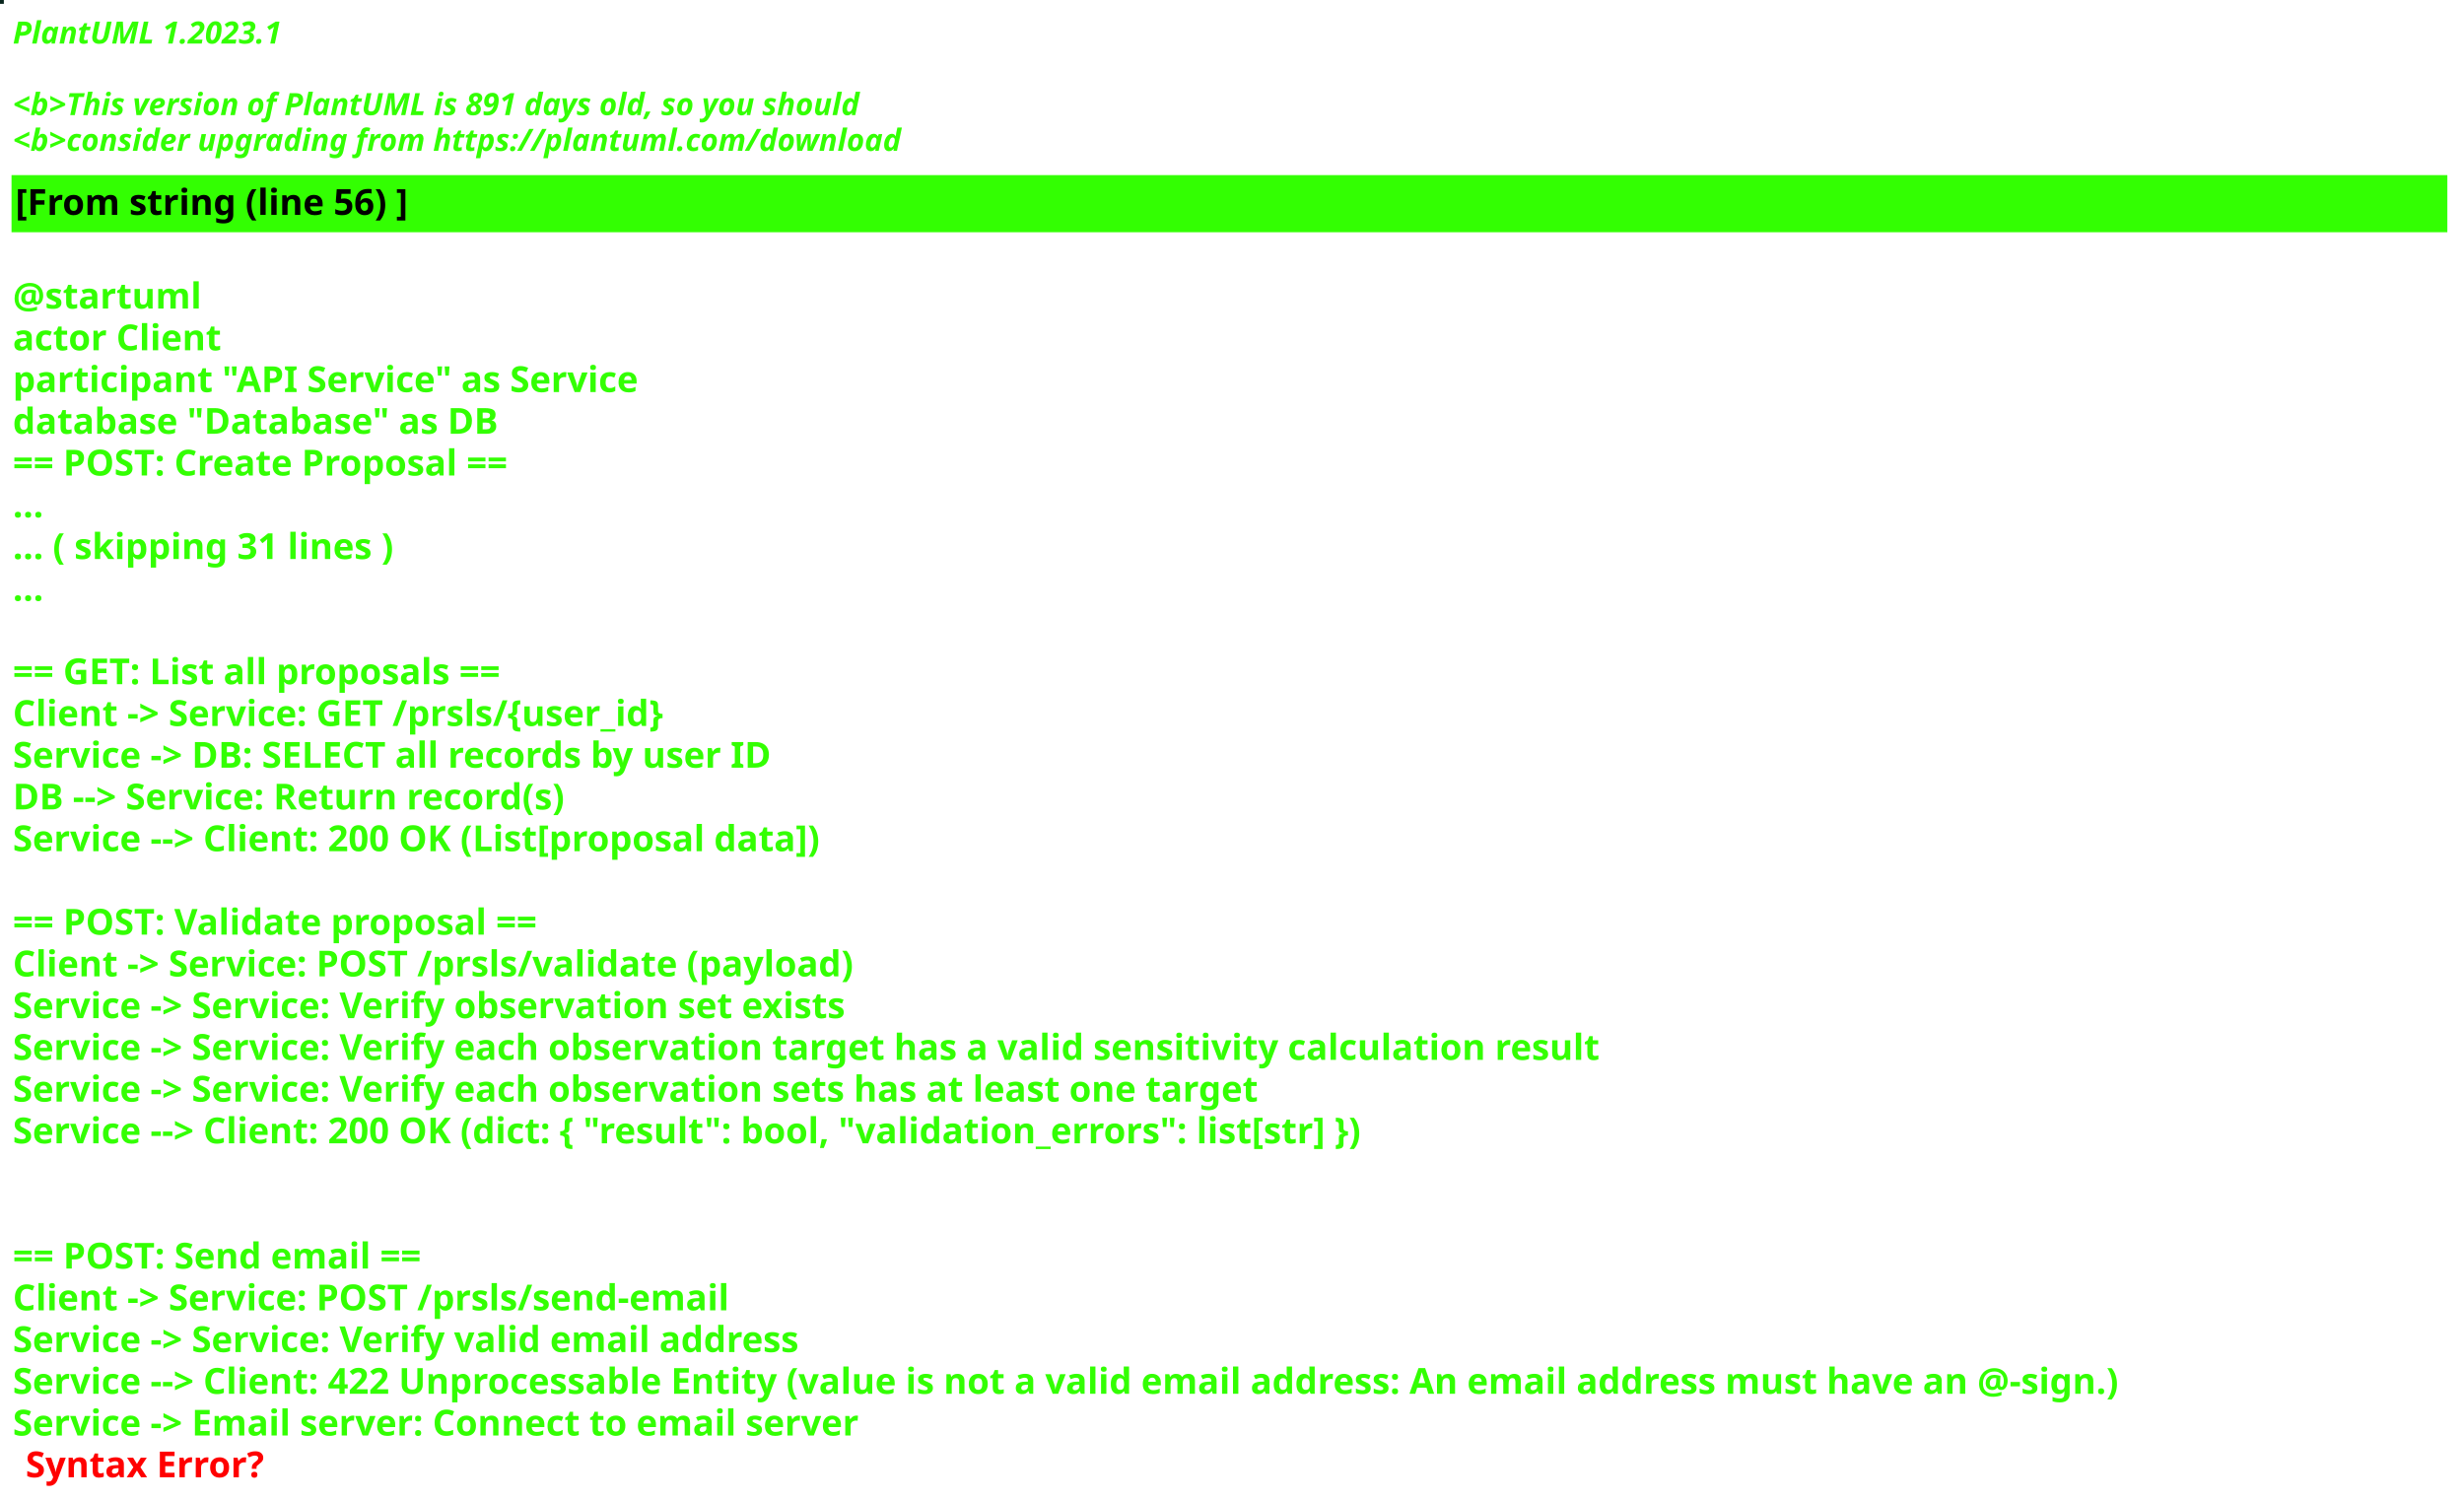
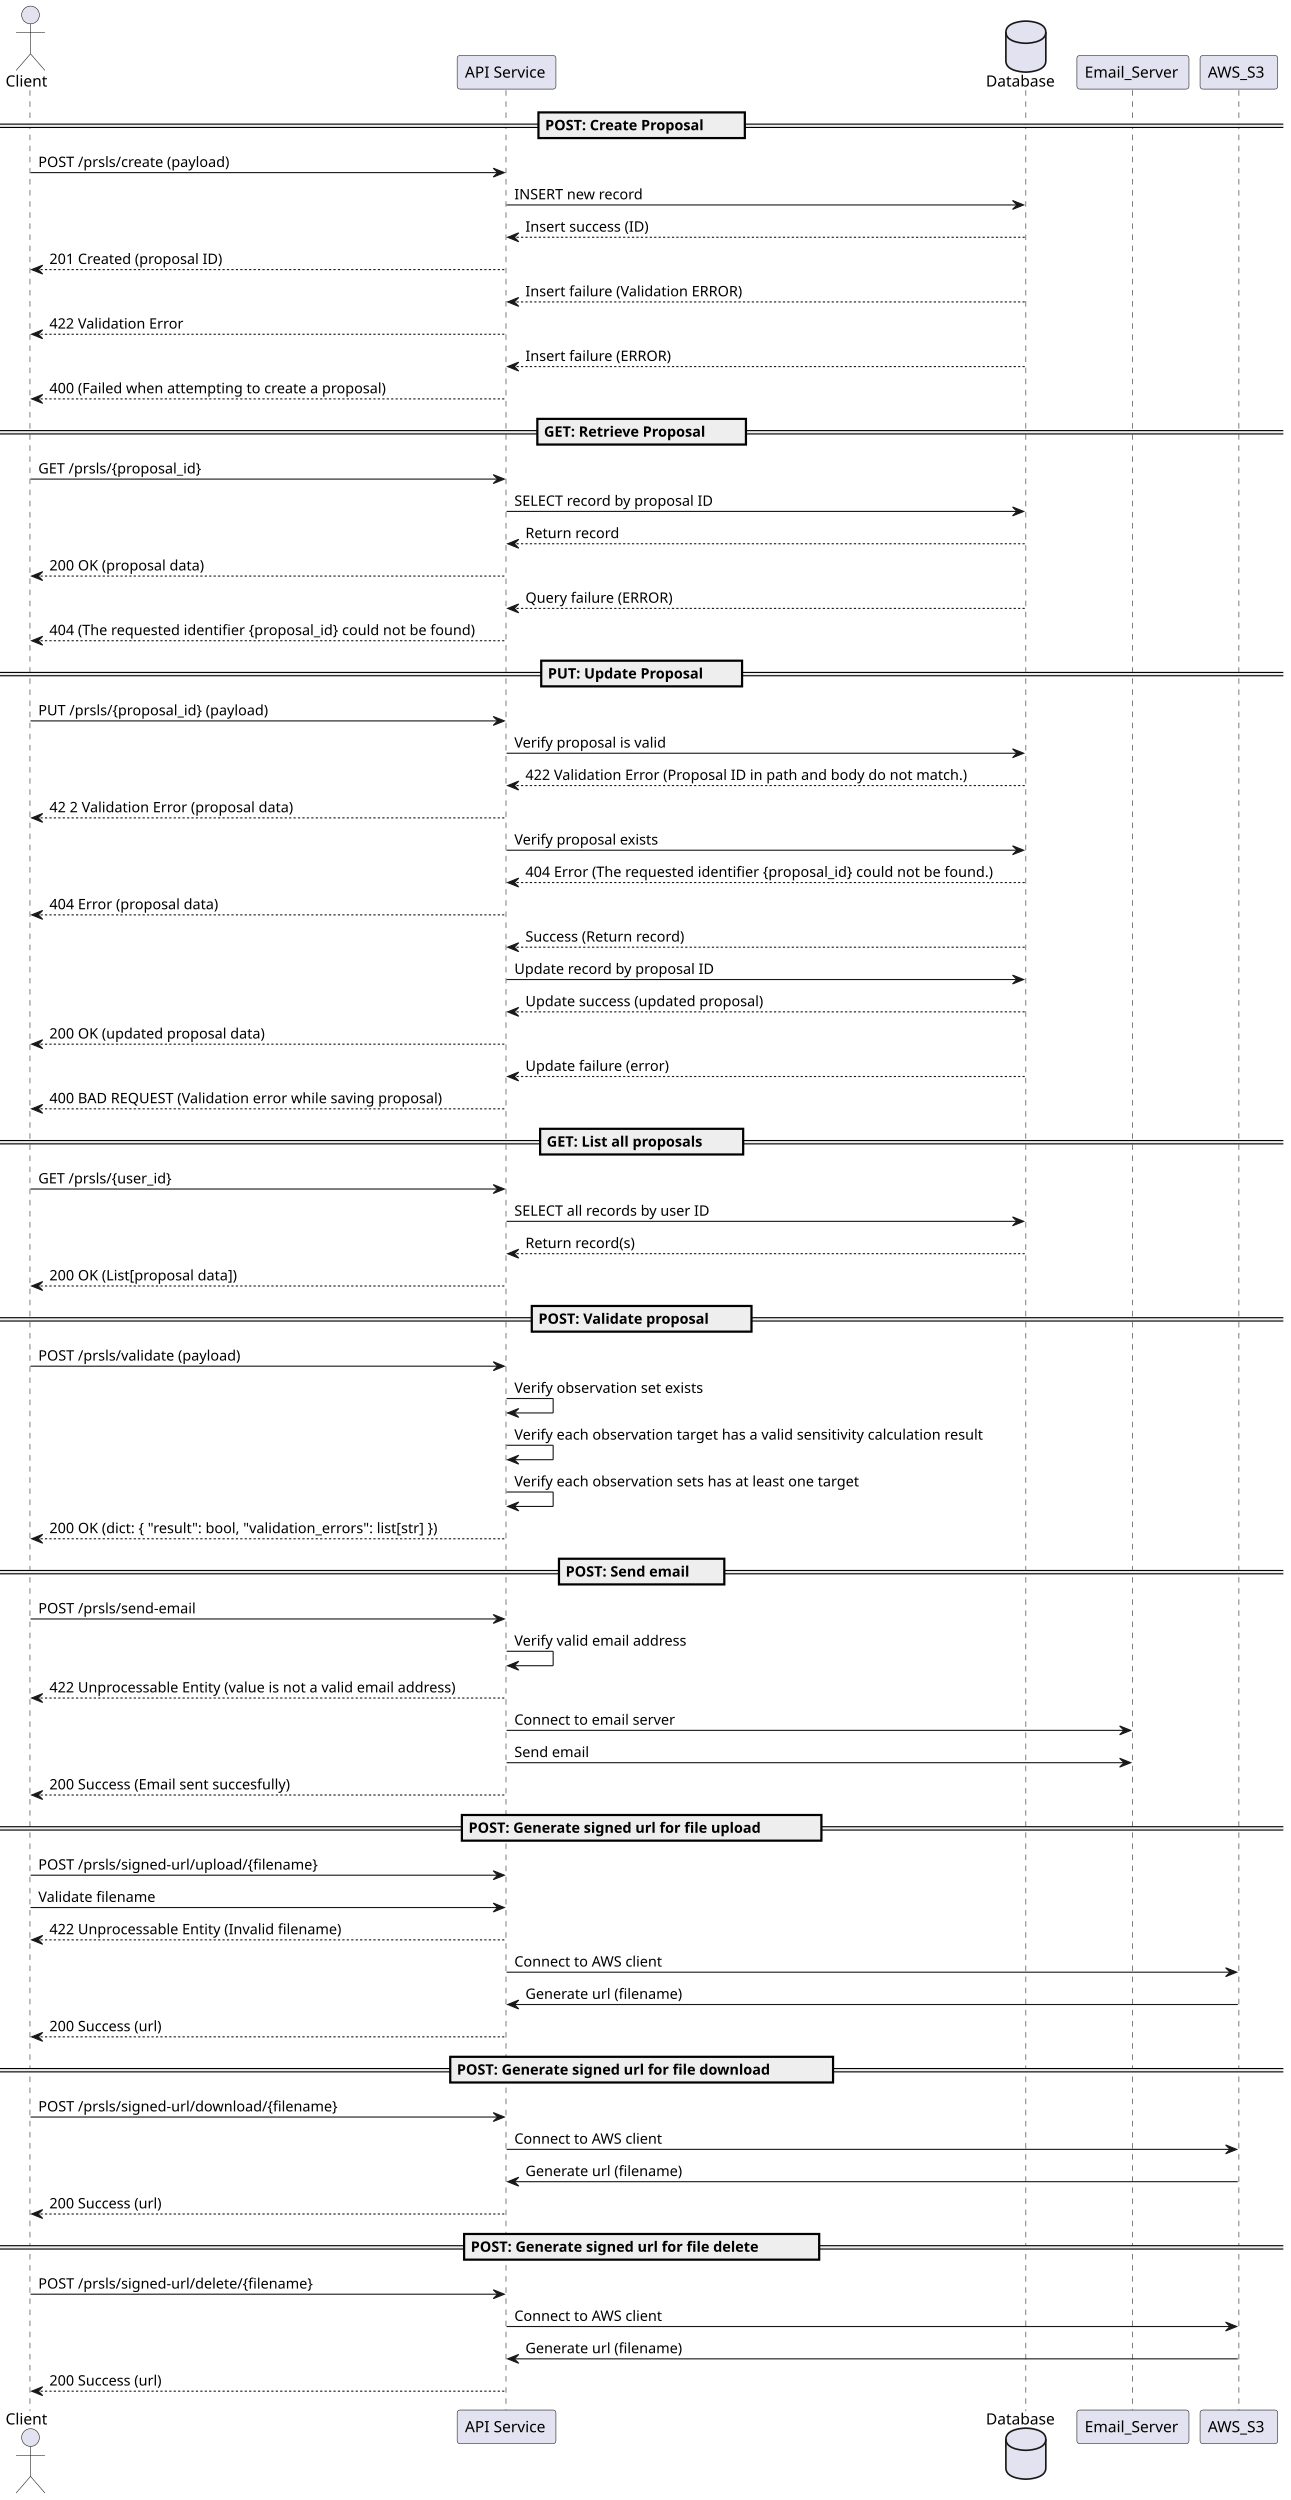
- <svg xmlns="http://www.w3.org/2000/svg" contentStyleType="text/css" height="586px" preserveAspectRatio="none" style="width:962px;height:586px;background:#000000;" version="1.1" viewBox="0 0 962 586" width="962px" zoomAndPan="magnify">
+ <svg xmlns="http://www.w3.org/2000/svg" contentStyleType="text/css" height="2253px" preserveAspectRatio="none" style="width:1163px;height:2253px;background:#FFFFFF;" version="1.1" viewBox="0 0 1163 2253" width="1163px" zoomAndPan="magnify">
  <defs />
  <g>
-     <rect fill="#08251D" height="1" style="stroke:#08251D;stroke-width:1.0;" width="1" x="0" y="0" />
-     <text fill="#33FF02" font-family="sans-serif" font-size="12" font-style="italic" font-weight="bold" lengthAdjust="spacing" textLength="127" x="5" y="17">PlantUML 1.2023.1</text>
-     <text fill="#33FF02" font-family="sans-serif" font-size="12" font-style="italic" font-weight="bold" lengthAdjust="spacing" textLength="4" x="5" y="30.969"> </text>
-     <text fill="#33FF02" font-family="sans-serif" font-size="12" font-style="italic" font-weight="bold" lengthAdjust="spacing" textLength="399" x="5" y="44.938">&lt;b&gt;This version of PlantUML is 891 days old, so you should</text>
-     <text fill="#33FF02" font-family="sans-serif" font-size="12" font-style="italic" font-weight="bold" lengthAdjust="spacing" textLength="408" x="5" y="58.906">&lt;b&gt;consider upgrading from https://plantuml.com/download</text>
-     <rect fill="#33FF02" height="21.297" style="stroke:#33FF02;stroke-width:1.0;" width="950" x="5" y="68.875" />
-     <text fill="#000000" font-family="sans-serif" font-size="14" font-weight="bold" lengthAdjust="spacing" textLength="178" x="6" y="83.875">[From string (line 56) ]</text>
-     <text fill="#33FF02" font-family="sans-serif" font-size="14" font-weight="bold" lengthAdjust="spacing" textLength="5" x="5" y="104.172"> </text>
-     <text fill="#33FF02" font-family="sans-serif" font-size="14" font-weight="bold" lengthAdjust="spacing" textLength="79" x="5" y="120.469">@startuml</text>
-     <text fill="#33FF02" font-family="sans-serif" font-size="14" font-weight="bold" lengthAdjust="spacing" textLength="91" x="5" y="136.766">actor Client</text>
-     <text fill="#33FF02" font-family="sans-serif" font-size="14" font-weight="bold" lengthAdjust="spacing" textLength="279" x="5" y="153.062">participant "API Service" as Service</text>
-     <text fill="#33FF02" font-family="sans-serif" font-size="14" font-weight="bold" lengthAdjust="spacing" textLength="213" x="5" y="169.359">database "Database" as DB</text>
-     <text fill="#33FF02" font-family="sans-serif" font-size="14" font-weight="bold" lengthAdjust="spacing" textLength="238" x="5" y="185.656">== POST: Create Proposal ==</text>
-     <text fill="#33FF02" font-family="sans-serif" font-size="14" font-weight="bold" lengthAdjust="spacing" textLength="15" x="5" y="201.953">...</text>
-     <text fill="#33FF02" font-family="sans-serif" font-size="14" font-weight="bold" lengthAdjust="spacing" textLength="175" x="5" y="218.25">... ( skipping 31 lines )</text>
-     <text fill="#33FF02" font-family="sans-serif" font-size="14" font-weight="bold" lengthAdjust="spacing" textLength="15" x="5" y="234.547">...</text>
-     <text fill="#33FF02" font-family="sans-serif" font-size="14" font-weight="bold" lengthAdjust="spacing" textLength="5" x="5" y="250.844"> </text>
-     <text fill="#33FF02" font-family="sans-serif" font-size="14" font-weight="bold" lengthAdjust="spacing" textLength="233" x="5" y="267.141">== GET: List all proposals ==</text>
-     <text fill="#33FF02" font-family="sans-serif" font-size="14" font-weight="bold" lengthAdjust="spacing" textLength="305" x="5" y="283.438">Client -&gt; Service: GET /prsls/{user_id}</text>
-     <text fill="#33FF02" font-family="sans-serif" font-size="14" font-weight="bold" lengthAdjust="spacing" textLength="351" x="5" y="299.734">Service -&gt; DB: SELECT all records by user ID</text>
-     <text fill="#33FF02" font-family="sans-serif" font-size="14" font-weight="bold" lengthAdjust="spacing" textLength="257" x="5" y="316.031">DB --&gt; Service: Return record(s)</text>
-     <text fill="#33FF02" font-family="sans-serif" font-size="14" font-weight="bold" lengthAdjust="spacing" textLength="372" x="5" y="332.328">Service --&gt; Client: 200 OK (List[proposal data])</text>
-     <text fill="#33FF02" font-family="sans-serif" font-size="14" font-weight="bold" lengthAdjust="spacing" textLength="5" x="5" y="348.625"> </text>
-     <text fill="#33FF02" font-family="sans-serif" font-size="14" font-weight="bold" lengthAdjust="spacing" textLength="248" x="5" y="364.922">== POST: Validate proposal ==</text>
-     <text fill="#33FF02" font-family="sans-serif" font-size="14" font-weight="bold" lengthAdjust="spacing" textLength="378" x="5" y="381.219">Client -&gt; Service: POST /prsls/validate (payload)</text>
-     <text fill="#33FF02" font-family="sans-serif" font-size="14" font-weight="bold" lengthAdjust="spacing" textLength="385" x="5" y="397.516">Service -&gt; Service: Verify observation set exists</text>
-     <text fill="#33FF02" font-family="sans-serif" font-size="14" font-weight="bold" lengthAdjust="spacing" textLength="712" x="5" y="413.812">Service -&gt; Service: Verify each observation target has a valid sensitivity calculation result</text>
-     <text fill="#33FF02" font-family="sans-serif" font-size="14" font-weight="bold" lengthAdjust="spacing" textLength="569" x="5" y="430.109">Service -&gt; Service: Verify each observation sets has at least one target</text>
-     <text fill="#33FF02" font-family="sans-serif" font-size="14" font-weight="bold" lengthAdjust="spacing" textLength="623" x="5" y="446.406">Service --&gt; Client: 200 OK (dict: { "result": bool, "validation_errors": list[str] })</text>
-     <text fill="#33FF02" font-family="sans-serif" font-size="14" font-weight="bold" lengthAdjust="spacing" textLength="5" x="5" y="462.703"> </text>
-     <text fill="#33FF02" font-family="sans-serif" font-size="14" font-weight="bold" lengthAdjust="spacing" textLength="5" x="5" y="479"> </text>
-     <text fill="#33FF02" font-family="sans-serif" font-size="14" font-weight="bold" lengthAdjust="spacing" textLength="197" x="5" y="495.297">== POST: Send email ==</text>
-     <text fill="#33FF02" font-family="sans-serif" font-size="14" font-weight="bold" lengthAdjust="spacing" textLength="325" x="5" y="511.594">Client -&gt; Service: POST /prsls/send-email</text>
-     <text fill="#33FF02" font-family="sans-serif" font-size="14" font-weight="bold" lengthAdjust="spacing" textLength="360" x="5" y="527.891">Service -&gt; Service: Verify valid email address</text>
-     <text fill="#33FF02" font-family="sans-serif" font-size="14" font-weight="bold" lengthAdjust="spacing" textLength="950" x="5" y="544.188">Service --&gt; Client: 422 Unprocessable Entity (value is not a valid email address: An email address must have an @-sign.)</text>
-     <text fill="#33FF02" font-family="sans-serif" font-size="14" font-weight="bold" lengthAdjust="spacing" text-decoration="wavy underline" textLength="385" x="5" y="560.484">Service -&gt; Email server: Connect to email server</text>
-     <text fill="#FF0000" font-family="sans-serif" font-size="14" font-weight="bold" lengthAdjust="spacing" textLength="106" x="10" y="576.781">Syntax Error?</text>
+     <line style="stroke:#181818;stroke-width:0.5;stroke-dasharray:5.0,5.0;" x1="27" x2="27" y1="81.297" y2="2172.93" />
+     <line style="stroke:#181818;stroke-width:0.5;stroke-dasharray:5.0,5.0;" x1="456" x2="456" y1="81.297" y2="2172.93" />
+     <line style="stroke:#181818;stroke-width:0.5;stroke-dasharray:5.0,5.0;" x1="924.5" x2="924.5" y1="81.297" y2="2172.93" />
+     <line style="stroke:#181818;stroke-width:0.5;stroke-dasharray:5.0,5.0;" x1="1020.5" x2="1020.5" y1="81.297" y2="2172.93" />
+     <line style="stroke:#181818;stroke-width:0.5;stroke-dasharray:5.0,5.0;" x1="1116.5" x2="1116.5" y1="81.297" y2="2172.93" />
+     <text fill="#000000" font-family="sans-serif" font-size="14" lengthAdjust="spacing" textLength="39" x="5" y="77.995">Client</text>
+     <ellipse cx="27.5" cy="13.5" fill="#E2E2F0" rx="8" ry="8" style="stroke:#181818;stroke-width:0.5;" />
+     <path d="M27.5,21.5 L27.5,48.5 M14.5,29.5 L40.5,29.5 M27.5,48.5 L14.5,63.5 M27.5,48.5 L40.5,63.5 " fill="none" style="stroke:#181818;stroke-width:0.5;" />
+     <text fill="#000000" font-family="sans-serif" font-size="14" lengthAdjust="spacing" textLength="39" x="5" y="2184.925">Client</text>
+     <ellipse cx="27.5" cy="2196.727" fill="#E2E2F0" rx="8" ry="8" style="stroke:#181818;stroke-width:0.5;" />
+     <path d="M27.5,2204.727 L27.5,2231.727 M14.5,2212.727 L40.5,2212.727 M27.5,2231.727 L14.5,2246.727 M27.5,2231.727 L40.5,2246.727 " fill="none" style="stroke:#181818;stroke-width:0.5;" />
+     <rect fill="#E2E2F0" height="30.297" rx="2.5" ry="2.5" style="stroke:#181818;stroke-width:0.5;" width="89" x="412" y="50" />
+     <text fill="#000000" font-family="sans-serif" font-size="14" lengthAdjust="spacing" textLength="75" x="419" y="69.995">API Service</text>
+     <rect fill="#E2E2F0" height="30.297" rx="2.5" ry="2.5" style="stroke:#181818;stroke-width:0.5;" width="89" x="412" y="2171.93" />
+     <text fill="#000000" font-family="sans-serif" font-size="14" lengthAdjust="spacing" textLength="75" x="419" y="2191.925">API Service</text>
+     <text fill="#000000" font-family="sans-serif" font-size="14" lengthAdjust="spacing" textLength="66" x="888.5" y="77.995">Database</text>
+     <path d="M906.5,29 C906.5,19 924.5,19 924.5,19 C924.5,19 942.5,19 942.5,29 L942.5,55 C942.5,65 924.5,65 924.5,65 C924.5,65 906.5,65 906.5,55 L906.5,29 " fill="#E2E2F0" style="stroke:#181818;stroke-width:1.5;" />
+     <path d="M906.5,29 C906.5,39 924.5,39 924.5,39 C924.5,39 942.5,39 942.5,29 " fill="none" style="stroke:#181818;stroke-width:1.5;" />
+     <text fill="#000000" font-family="sans-serif" font-size="14" lengthAdjust="spacing" textLength="66" x="888.5" y="2184.925">Database</text>
+     <path d="M906.5,2198.227 C906.5,2188.227 924.5,2188.227 924.5,2188.227 C924.5,2188.227 942.5,2188.227 942.5,2198.227 L942.5,2224.227 C942.5,2234.227 924.5,2234.227 924.5,2234.227 C924.5,2234.227 906.5,2234.227 906.5,2224.227 L906.5,2198.227 " fill="#E2E2F0" style="stroke:#181818;stroke-width:1.5;" />
+     <path d="M906.5,2198.227 C906.5,2208.227 924.5,2208.227 924.5,2208.227 C924.5,2208.227 942.5,2208.227 942.5,2198.227 " fill="none" style="stroke:#181818;stroke-width:1.5;" />
+     <rect fill="#E2E2F0" height="30.297" rx="2.5" ry="2.5" style="stroke:#181818;stroke-width:0.5;" width="101" x="970.5" y="50" />
+     <text fill="#000000" font-family="sans-serif" font-size="14" lengthAdjust="spacing" textLength="87" x="977.5" y="69.995">Email_Server</text>
+     <rect fill="#E2E2F0" height="30.297" rx="2.5" ry="2.5" style="stroke:#181818;stroke-width:0.5;" width="101" x="970.5" y="2171.93" />
+     <text fill="#000000" font-family="sans-serif" font-size="14" lengthAdjust="spacing" textLength="87" x="977.5" y="2191.925">Email_Server</text>
+     <rect fill="#E2E2F0" height="30.297" rx="2.5" ry="2.5" style="stroke:#181818;stroke-width:0.5;" width="70" x="1081.5" y="50" />
+     <text fill="#000000" font-family="sans-serif" font-size="14" lengthAdjust="spacing" textLength="56" x="1088.5" y="69.995">AWS_S3</text>
+     <rect fill="#E2E2F0" height="30.297" rx="2.5" ry="2.5" style="stroke:#181818;stroke-width:0.5;" width="70" x="1081.5" y="2171.93" />
+     <text fill="#000000" font-family="sans-serif" font-size="14" lengthAdjust="spacing" textLength="56" x="1088.5" y="2191.925">AWS_S3</text>
+     <rect fill="#EEEEEE" height="3" style="stroke:#EEEEEE;stroke-width:1.0;" width="1156.5" x="0" y="111.863" />
+     <line style="stroke:#000000;stroke-width:1.0;" x1="0" x2="1156.5" y1="111.863" y2="111.863" />
+     <line style="stroke:#000000;stroke-width:1.0;" x1="0" x2="1156.5" y1="114.863" y2="114.863" />
+     <rect fill="#EEEEEE" height="23.133" style="stroke:#000000;stroke-width:2.0;" width="186" x="485.25" y="101.297" />
+     <text fill="#000000" font-family="sans-serif" font-size="13" font-weight="bold" lengthAdjust="spacing" textLength="167" x="491.25" y="117.364">POST: Create Proposal</text>
+     <polygon fill="#181818" points="444.5,151.562,454.5,155.562,444.5,159.562,448.5,155.562" style="stroke:#181818;stroke-width:1.0;" />
+     <line style="stroke:#181818;stroke-width:1.0;" x1="27.5" x2="450.5" y1="155.562" y2="155.562" />
+     <text fill="#000000" font-family="sans-serif" font-size="13" lengthAdjust="spacing" textLength="181" x="34.5" y="150.497">POST /prsls/create (payload)</text>
+     <polygon fill="#181818" points="912.5,180.695,922.5,184.695,912.5,188.695,916.5,184.695" style="stroke:#181818;stroke-width:1.0;" />
+     <line style="stroke:#181818;stroke-width:1.0;" x1="456.5" x2="918.5" y1="184.695" y2="184.695" />
+     <text fill="#000000" font-family="sans-serif" font-size="13" lengthAdjust="spacing" textLength="119" x="463.5" y="179.629">INSERT new record</text>
+     <polygon fill="#181818" points="467.5,209.828,457.5,213.828,467.5,217.828,463.5,213.828" style="stroke:#181818;stroke-width:1.0;" />
+     <line style="stroke:#181818;stroke-width:1.0;stroke-dasharray:2.0,2.0;" x1="461.5" x2="923.5" y1="213.828" y2="213.828" />
+     <text fill="#000000" font-family="sans-serif" font-size="13" lengthAdjust="spacing" textLength="118" x="473.5" y="208.762">Insert success (ID)</text>
+     <polygon fill="#181818" points="38.5,238.961,28.5,242.961,38.5,246.961,34.5,242.961" style="stroke:#181818;stroke-width:1.0;" />
+     <line style="stroke:#181818;stroke-width:1.0;stroke-dasharray:2.0,2.0;" x1="32.5" x2="455.5" y1="242.961" y2="242.961" />
+     <text fill="#000000" font-family="sans-serif" font-size="13" lengthAdjust="spacing" textLength="165" x="44.5" y="237.895">201 Created (proposal ID)</text>
+     <polygon fill="#181818" points="467.5,268.094,457.5,272.094,467.5,276.094,463.5,272.094" style="stroke:#181818;stroke-width:1.0;" />
+     <line style="stroke:#181818;stroke-width:1.0;stroke-dasharray:2.0,2.0;" x1="461.5" x2="923.5" y1="272.094" y2="272.094" />
+     <text fill="#000000" font-family="sans-serif" font-size="13" lengthAdjust="spacing" textLength="202" x="473.5" y="267.028">Insert failure (Validation ERROR)</text>
+     <polygon fill="#181818" points="38.5,297.227,28.5,301.227,38.5,305.227,34.5,301.227" style="stroke:#181818;stroke-width:1.0;" />
+     <line style="stroke:#181818;stroke-width:1.0;stroke-dasharray:2.0,2.0;" x1="32.5" x2="455.5" y1="301.227" y2="301.227" />
+     <text fill="#000000" font-family="sans-serif" font-size="13" lengthAdjust="spacing" textLength="126" x="44.5" y="296.161">422 Validation Error</text>
+     <polygon fill="#181818" points="467.5,326.359,457.5,330.359,467.5,334.359,463.5,330.359" style="stroke:#181818;stroke-width:1.0;" />
+     <line style="stroke:#181818;stroke-width:1.0;stroke-dasharray:2.0,2.0;" x1="461.5" x2="923.5" y1="330.359" y2="330.359" />
+     <text fill="#000000" font-family="sans-serif" font-size="13" lengthAdjust="spacing" textLength="135" x="473.5" y="325.293">Insert failure (ERROR)</text>
+     <polygon fill="#181818" points="38.5,355.492,28.5,359.492,38.5,363.492,34.5,359.492" style="stroke:#181818;stroke-width:1.0;" />
+     <line style="stroke:#181818;stroke-width:1.0;stroke-dasharray:2.0,2.0;" x1="32.5" x2="455.5" y1="359.492" y2="359.492" />
+     <text fill="#000000" font-family="sans-serif" font-size="13" lengthAdjust="spacing" textLength="320" x="44.5" y="354.426">400 (Failed when attempting to create a proposal)</text>
+     <rect fill="#EEEEEE" height="3" style="stroke:#EEEEEE;stroke-width:1.0;" width="1156.5" x="0" y="388.059" />
+     <line style="stroke:#000000;stroke-width:1.0;" x1="0" x2="1156.5" y1="388.059" y2="388.059" />
+     <line style="stroke:#000000;stroke-width:1.0;" x1="0" x2="1156.5" y1="391.059" y2="391.059" />
+     <rect fill="#EEEEEE" height="23.133" style="stroke:#000000;stroke-width:2.0;" width="188" x="484.25" y="377.492" />
+     <text fill="#000000" font-family="sans-serif" font-size="13" font-weight="bold" lengthAdjust="spacing" textLength="169" x="490.25" y="393.559">GET: Retrieve Proposal</text>
+     <polygon fill="#181818" points="444.5,427.758,454.5,431.758,444.5,435.758,448.5,431.758" style="stroke:#181818;stroke-width:1.0;" />
+     <line style="stroke:#181818;stroke-width:1.0;" x1="27.5" x2="450.5" y1="431.758" y2="431.758" />
+     <text fill="#000000" font-family="sans-serif" font-size="13" lengthAdjust="spacing" textLength="156" x="34.5" y="426.692">GET /prsls/{proposal_id}</text>
+     <polygon fill="#181818" points="912.5,456.891,922.5,460.891,912.5,464.891,916.5,460.891" style="stroke:#181818;stroke-width:1.0;" />
+     <line style="stroke:#181818;stroke-width:1.0;" x1="456.5" x2="918.5" y1="460.891" y2="460.891" />
+     <text fill="#000000" font-family="sans-serif" font-size="13" lengthAdjust="spacing" textLength="188" x="463.5" y="455.825">SELECT record by proposal ID</text>
+     <polygon fill="#181818" points="467.5,486.023,457.5,490.023,467.5,494.023,463.5,490.023" style="stroke:#181818;stroke-width:1.0;" />
+     <line style="stroke:#181818;stroke-width:1.0;stroke-dasharray:2.0,2.0;" x1="461.5" x2="923.5" y1="490.023" y2="490.023" />
+     <text fill="#000000" font-family="sans-serif" font-size="13" lengthAdjust="spacing" textLength="87" x="473.5" y="484.957">Return record</text>
+     <polygon fill="#181818" points="38.5,515.156,28.5,519.156,38.5,523.156,34.5,519.156" style="stroke:#181818;stroke-width:1.0;" />
+     <line style="stroke:#181818;stroke-width:1.0;stroke-dasharray:2.0,2.0;" x1="32.5" x2="455.5" y1="519.156" y2="519.156" />
+     <text fill="#000000" font-family="sans-serif" font-size="13" lengthAdjust="spacing" textLength="148" x="44.5" y="514.09">200 OK (proposal data)</text>
+     <polygon fill="#181818" points="467.5,544.289,457.5,548.289,467.5,552.289,463.5,548.289" style="stroke:#181818;stroke-width:1.0;" />
+     <line style="stroke:#181818;stroke-width:1.0;stroke-dasharray:2.0,2.0;" x1="461.5" x2="923.5" y1="548.289" y2="548.289" />
+     <text fill="#000000" font-family="sans-serif" font-size="13" lengthAdjust="spacing" textLength="137" x="473.5" y="543.223">Query failure (ERROR)</text>
+     <polygon fill="#181818" points="38.5,573.422,28.5,577.422,38.5,581.422,34.5,577.422" style="stroke:#181818;stroke-width:1.0;" />
+     <line style="stroke:#181818;stroke-width:1.0;stroke-dasharray:2.0,2.0;" x1="32.5" x2="455.5" y1="577.422" y2="577.422" />
+     <text fill="#000000" font-family="sans-serif" font-size="13" lengthAdjust="spacing" textLength="405" x="44.5" y="572.356">404 (The requested identifier {proposal_id} could not be found)</text>
+     <rect fill="#EEEEEE" height="3" style="stroke:#EEEEEE;stroke-width:1.0;" width="1156.5" x="0" y="605.988" />
+     <line style="stroke:#000000;stroke-width:1.0;" x1="0" x2="1156.5" y1="605.988" y2="605.988" />
+     <line style="stroke:#000000;stroke-width:1.0;" x1="0" x2="1156.5" y1="608.988" y2="608.988" />
+     <rect fill="#EEEEEE" height="23.133" style="stroke:#000000;stroke-width:2.0;" width="181" x="487.75" y="595.422" />
+     <text fill="#000000" font-family="sans-serif" font-size="13" font-weight="bold" lengthAdjust="spacing" textLength="162" x="493.75" y="611.489">PUT: Update Proposal</text>
+     <polygon fill="#181818" points="444.5,645.688,454.5,649.688,444.5,653.688,448.5,649.688" style="stroke:#181818;stroke-width:1.0;" />
+     <line style="stroke:#181818;stroke-width:1.0;" x1="27.5" x2="450.5" y1="649.688" y2="649.688" />
+     <text fill="#000000" font-family="sans-serif" font-size="13" lengthAdjust="spacing" textLength="220" x="34.5" y="644.622">PUT /prsls/{proposal_id} (payload)</text>
+     <polygon fill="#181818" points="912.5,674.82,922.5,678.82,912.5,682.82,916.5,678.82" style="stroke:#181818;stroke-width:1.0;" />
+     <line style="stroke:#181818;stroke-width:1.0;" x1="456.5" x2="918.5" y1="678.82" y2="678.82" />
+     <text fill="#000000" font-family="sans-serif" font-size="13" lengthAdjust="spacing" textLength="142" x="463.5" y="673.754">Verify proposal is valid</text>
+     <polygon fill="#181818" points="467.5,703.953,457.5,707.953,467.5,711.953,463.5,707.953" style="stroke:#181818;stroke-width:1.0;" />
+     <line style="stroke:#181818;stroke-width:1.0;stroke-dasharray:2.0,2.0;" x1="461.5" x2="923.5" y1="707.953" y2="707.953" />
+     <text fill="#000000" font-family="sans-serif" font-size="13" lengthAdjust="spacing" textLength="417" x="473.5" y="702.887">422 Validation Error (Proposal ID in path and body do not match.)</text>
+     <polygon fill="#181818" points="38.5,733.086,28.5,737.086,38.5,741.086,34.5,737.086" style="stroke:#181818;stroke-width:1.0;" />
+     <line style="stroke:#181818;stroke-width:1.0;stroke-dasharray:2.0,2.0;" x1="32.5" x2="455.5" y1="737.086" y2="737.086" />
+     <text fill="#000000" font-family="sans-serif" font-size="13" lengthAdjust="spacing" textLength="244" x="44.5" y="732.02">42    2 Validation Error (proposal data)</text>
+     <polygon fill="#181818" points="912.5,762.219,922.5,766.219,912.5,770.219,916.5,766.219" style="stroke:#181818;stroke-width:1.0;" />
+     <line style="stroke:#181818;stroke-width:1.0;" x1="456.5" x2="918.5" y1="766.219" y2="766.219" />
+     <text fill="#000000" font-family="sans-serif" font-size="13" lengthAdjust="spacing" textLength="136" x="463.5" y="761.153">Verify proposal exists</text>
+     <polygon fill="#181818" points="467.5,791.352,457.5,795.352,467.5,799.352,463.5,795.352" style="stroke:#181818;stroke-width:1.0;" />
+     <line style="stroke:#181818;stroke-width:1.0;stroke-dasharray:2.0,2.0;" x1="461.5" x2="923.5" y1="795.352" y2="795.352" />
+     <text fill="#000000" font-family="sans-serif" font-size="13" lengthAdjust="spacing" textLength="444" x="473.5" y="790.286">404 Error (The requested identifier {proposal_id} could not be found.)</text>
+     <polygon fill="#181818" points="38.5,820.484,28.5,824.484,38.5,828.484,34.5,824.484" style="stroke:#181818;stroke-width:1.0;" />
+     <line style="stroke:#181818;stroke-width:1.0;stroke-dasharray:2.0,2.0;" x1="32.5" x2="455.5" y1="824.484" y2="824.484" />
+     <text fill="#000000" font-family="sans-serif" font-size="13" lengthAdjust="spacing" textLength="161" x="44.5" y="819.418">404 Error (proposal data)</text>
+     <polygon fill="#181818" points="467.5,849.617,457.5,853.617,467.5,857.617,463.5,853.617" style="stroke:#181818;stroke-width:1.0;" />
+     <line style="stroke:#181818;stroke-width:1.0;stroke-dasharray:2.0,2.0;" x1="461.5" x2="923.5" y1="853.617" y2="853.617" />
+     <text fill="#000000" font-family="sans-serif" font-size="13" lengthAdjust="spacing" textLength="154" x="473.5" y="848.551">Success (Return record)</text>
+     <polygon fill="#181818" points="912.5,878.75,922.5,882.75,912.5,886.75,916.5,882.75" style="stroke:#181818;stroke-width:1.0;" />
+     <line style="stroke:#181818;stroke-width:1.0;" x1="456.5" x2="918.5" y1="882.75" y2="882.75" />
+     <text fill="#000000" font-family="sans-serif" font-size="13" lengthAdjust="spacing" textLength="187" x="463.5" y="877.684">Update record by proposal ID</text>
+     <polygon fill="#181818" points="467.5,907.883,457.5,911.883,467.5,915.883,463.5,911.883" style="stroke:#181818;stroke-width:1.0;" />
+     <line style="stroke:#181818;stroke-width:1.0;stroke-dasharray:2.0,2.0;" x1="461.5" x2="923.5" y1="911.883" y2="911.883" />
+     <text fill="#000000" font-family="sans-serif" font-size="13" lengthAdjust="spacing" textLength="228" x="473.5" y="906.817">Update success (updated proposal)</text>
+     <polygon fill="#181818" points="38.5,937.016,28.5,941.016,38.5,945.016,34.5,941.016" style="stroke:#181818;stroke-width:1.0;" />
+     <line style="stroke:#181818;stroke-width:1.0;stroke-dasharray:2.0,2.0;" x1="32.5" x2="455.5" y1="941.016" y2="941.016" />
+     <text fill="#000000" font-family="sans-serif" font-size="13" lengthAdjust="spacing" textLength="205" x="44.5" y="935.95">200 OK (updated proposal data)</text>
+     <polygon fill="#181818" points="467.5,966.148,457.5,970.148,467.5,974.148,463.5,970.148" style="stroke:#181818;stroke-width:1.0;" />
+     <line style="stroke:#181818;stroke-width:1.0;stroke-dasharray:2.0,2.0;" x1="461.5" x2="923.5" y1="970.148" y2="970.148" />
+     <text fill="#000000" font-family="sans-serif" font-size="13" lengthAdjust="spacing" textLength="135" x="473.5" y="965.082">Update failure (error)</text>
+     <polygon fill="#181818" points="38.5,995.281,28.5,999.281,38.5,1003.281,34.5,999.281" style="stroke:#181818;stroke-width:1.0;" />
+     <line style="stroke:#181818;stroke-width:1.0;stroke-dasharray:2.0,2.0;" x1="32.5" x2="455.5" y1="999.281" y2="999.281" />
+     <text fill="#000000" font-family="sans-serif" font-size="13" lengthAdjust="spacing" textLength="371" x="44.5" y="994.215">400 BAD REQUEST (Validation error while saving proposal)</text>
+     <rect fill="#EEEEEE" height="3" style="stroke:#EEEEEE;stroke-width:1.0;" width="1156.5" x="0" y="1027.848" />
+     <line style="stroke:#000000;stroke-width:1.0;" x1="0" x2="1156.5" y1="1027.848" y2="1027.848" />
+     <line style="stroke:#000000;stroke-width:1.0;" x1="0" x2="1156.5" y1="1030.848" y2="1030.848" />
+     <rect fill="#EEEEEE" height="23.133" style="stroke:#000000;stroke-width:2.0;" width="183" x="486.75" y="1017.281" />
+     <text fill="#000000" font-family="sans-serif" font-size="13" font-weight="bold" lengthAdjust="spacing" textLength="164" x="492.75" y="1033.348">GET: List all proposals</text>
+     <polygon fill="#181818" points="444.5,1067.547,454.5,1071.547,444.5,1075.547,448.5,1071.547" style="stroke:#181818;stroke-width:1.0;" />
+     <line style="stroke:#181818;stroke-width:1.0;" x1="27.5" x2="450.5" y1="1071.547" y2="1071.547" />
+     <text fill="#000000" font-family="sans-serif" font-size="13" lengthAdjust="spacing" textLength="129" x="34.5" y="1066.481">GET /prsls/{user_id}</text>
+     <polygon fill="#181818" points="912.5,1096.68,922.5,1100.68,912.5,1104.68,916.5,1100.68" style="stroke:#181818;stroke-width:1.0;" />
+     <line style="stroke:#181818;stroke-width:1.0;" x1="456.5" x2="918.5" y1="1100.68" y2="1100.68" />
+     <text fill="#000000" font-family="sans-serif" font-size="13" lengthAdjust="spacing" textLength="186" x="463.5" y="1095.614">SELECT all records by user ID</text>
+     <polygon fill="#181818" points="467.5,1125.812,457.5,1129.812,467.5,1133.812,463.5,1129.812" style="stroke:#181818;stroke-width:1.0;" />
+     <line style="stroke:#181818;stroke-width:1.0;stroke-dasharray:2.0,2.0;" x1="461.5" x2="923.5" y1="1129.812" y2="1129.812" />
+     <text fill="#000000" font-family="sans-serif" font-size="13" lengthAdjust="spacing" textLength="104" x="473.5" y="1124.747">Return record(s)</text>
+     <polygon fill="#181818" points="38.5,1154.945,28.5,1158.945,38.5,1162.945,34.5,1158.945" style="stroke:#181818;stroke-width:1.0;" />
+     <line style="stroke:#181818;stroke-width:1.0;stroke-dasharray:2.0,2.0;" x1="32.5" x2="455.5" y1="1158.945" y2="1158.945" />
+     <text fill="#000000" font-family="sans-serif" font-size="13" lengthAdjust="spacing" textLength="180" x="44.5" y="1153.879">200 OK (List[proposal data])</text>
+     <rect fill="#EEEEEE" height="3" style="stroke:#EEEEEE;stroke-width:1.0;" width="1156.5" x="0" y="1187.512" />
+     <line style="stroke:#000000;stroke-width:1.0;" x1="0" x2="1156.5" y1="1187.512" y2="1187.512" />
+     <line style="stroke:#000000;stroke-width:1.0;" x1="0" x2="1156.5" y1="1190.512" y2="1190.512" />
+     <rect fill="#EEEEEE" height="23.133" style="stroke:#000000;stroke-width:2.0;" width="198" x="479.25" y="1176.945" />
+     <text fill="#000000" font-family="sans-serif" font-size="13" font-weight="bold" lengthAdjust="spacing" textLength="179" x="485.25" y="1193.012">POST: Validate proposal</text>
+     <polygon fill="#181818" points="444.5,1227.211,454.5,1231.211,444.5,1235.211,448.5,1231.211" style="stroke:#181818;stroke-width:1.0;" />
+     <line style="stroke:#181818;stroke-width:1.0;" x1="27.5" x2="450.5" y1="1231.211" y2="1231.211" />
+     <text fill="#000000" font-family="sans-serif" font-size="13" lengthAdjust="spacing" textLength="190" x="34.5" y="1226.145">POST /prsls/validate (payload)</text>
+     <line style="stroke:#181818;stroke-width:1.0;" x1="456.5" x2="498.5" y1="1260.344" y2="1260.344" />
+     <line style="stroke:#181818;stroke-width:1.0;" x1="498.5" x2="498.5" y1="1260.344" y2="1273.344" />
+     <line style="stroke:#181818;stroke-width:1.0;" x1="457.5" x2="498.5" y1="1273.344" y2="1273.344" />
+     <polygon fill="#181818" points="467.5,1269.344,457.5,1273.344,467.5,1277.344,463.5,1273.344" style="stroke:#181818;stroke-width:1.0;" />
+     <text fill="#000000" font-family="sans-serif" font-size="13" lengthAdjust="spacing" textLength="180" x="463.5" y="1255.278">Verify observation set exists</text>
+     <line style="stroke:#181818;stroke-width:1.0;" x1="456.5" x2="498.5" y1="1302.477" y2="1302.477" />
+     <line style="stroke:#181818;stroke-width:1.0;" x1="498.5" x2="498.5" y1="1302.477" y2="1315.477" />
+     <line style="stroke:#181818;stroke-width:1.0;" x1="457.5" x2="498.5" y1="1315.477" y2="1315.477" />
+     <polygon fill="#181818" points="467.5,1311.477,457.5,1315.477,467.5,1319.477,463.5,1315.477" style="stroke:#181818;stroke-width:1.0;" />
+     <text fill="#000000" font-family="sans-serif" font-size="13" lengthAdjust="spacing" textLength="444" x="463.5" y="1297.411">Verify each observation target has a valid sensitivity calculation result</text>
+     <line style="stroke:#181818;stroke-width:1.0;" x1="456.5" x2="498.5" y1="1344.609" y2="1344.609" />
+     <line style="stroke:#181818;stroke-width:1.0;" x1="498.5" x2="498.5" y1="1344.609" y2="1357.609" />
+     <line style="stroke:#181818;stroke-width:1.0;" x1="457.5" x2="498.5" y1="1357.609" y2="1357.609" />
+     <polygon fill="#181818" points="467.5,1353.609,457.5,1357.609,467.5,1361.609,463.5,1357.609" style="stroke:#181818;stroke-width:1.0;" />
+     <text fill="#000000" font-family="sans-serif" font-size="13" lengthAdjust="spacing" textLength="331" x="463.5" y="1339.543">Verify each observation sets has at least one target</text>
+     <polygon fill="#181818" points="38.5,1382.742,28.5,1386.742,38.5,1390.742,34.5,1386.742" style="stroke:#181818;stroke-width:1.0;" />
+     <line style="stroke:#181818;stroke-width:1.0;stroke-dasharray:2.0,2.0;" x1="32.5" x2="455.5" y1="1386.742" y2="1386.742" />
+     <text fill="#000000" font-family="sans-serif" font-size="13" lengthAdjust="spacing" textLength="373" x="44.5" y="1381.676">200 OK (dict: { "result": bool, "validation_errors": list[str] })</text>
+     <rect fill="#EEEEEE" height="3" style="stroke:#EEEEEE;stroke-width:1.0;" width="1156.5" x="0" y="1415.309" />
+     <line style="stroke:#000000;stroke-width:1.0;" x1="0" x2="1156.5" y1="1415.309" y2="1415.309" />
+     <line style="stroke:#000000;stroke-width:1.0;" x1="0" x2="1156.5" y1="1418.309" y2="1418.309" />
+     <rect fill="#EEEEEE" height="23.133" style="stroke:#000000;stroke-width:2.0;" width="149" x="503.75" y="1404.742" />
+     <text fill="#000000" font-family="sans-serif" font-size="13" font-weight="bold" lengthAdjust="spacing" textLength="130" x="509.75" y="1420.809">POST: Send email</text>
+     <polygon fill="#181818" points="444.5,1455.008,454.5,1459.008,444.5,1463.008,448.5,1459.008" style="stroke:#181818;stroke-width:1.0;" />
+     <line style="stroke:#181818;stroke-width:1.0;" x1="27.5" x2="450.5" y1="1459.008" y2="1459.008" />
+     <text fill="#000000" font-family="sans-serif" font-size="13" lengthAdjust="spacing" textLength="147" x="34.5" y="1453.942">POST /prsls/send-email</text>
+     <line style="stroke:#181818;stroke-width:1.0;" x1="456.5" x2="498.5" y1="1488.141" y2="1488.141" />
+     <line style="stroke:#181818;stroke-width:1.0;" x1="498.5" x2="498.5" y1="1488.141" y2="1501.141" />
+     <line style="stroke:#181818;stroke-width:1.0;" x1="457.5" x2="498.5" y1="1501.141" y2="1501.141" />
+     <polygon fill="#181818" points="467.5,1497.141,457.5,1501.141,467.5,1505.141,463.5,1501.141" style="stroke:#181818;stroke-width:1.0;" />
+     <text fill="#000000" font-family="sans-serif" font-size="13" lengthAdjust="spacing" textLength="163" x="463.5" y="1483.075">Verify valid email address</text>
+     <polygon fill="#181818" points="38.5,1526.273,28.5,1530.273,38.5,1534.273,34.5,1530.273" style="stroke:#181818;stroke-width:1.0;" />
+     <line style="stroke:#181818;stroke-width:1.0;stroke-dasharray:2.0,2.0;" x1="32.5" x2="455.5" y1="1530.273" y2="1530.273" />
+     <text fill="#000000" font-family="sans-serif" font-size="13" lengthAdjust="spacing" textLength="389" x="44.5" y="1525.207">422 Unprocessable Entity (value is not a valid email address)</text>
+     <polygon fill="#181818" points="1009,1555.406,1019,1559.406,1009,1563.406,1013,1559.406" style="stroke:#181818;stroke-width:1.0;" />
+     <line style="stroke:#181818;stroke-width:1.0;" x1="456.5" x2="1015" y1="1559.406" y2="1559.406" />
+     <text fill="#000000" font-family="sans-serif" font-size="13" lengthAdjust="spacing" textLength="153" x="463.5" y="1554.34">Connect to email server</text>
+     <polygon fill="#181818" points="1009,1584.539,1019,1588.539,1009,1592.539,1013,1588.539" style="stroke:#181818;stroke-width:1.0;" />
+     <line style="stroke:#181818;stroke-width:1.0;" x1="456.5" x2="1015" y1="1588.539" y2="1588.539" />
+     <text fill="#000000" font-family="sans-serif" font-size="13" lengthAdjust="spacing" textLength="72" x="463.5" y="1583.473">Send email</text>
+     <polygon fill="#181818" points="38.5,1613.672,28.5,1617.672,38.5,1621.672,34.5,1617.672" style="stroke:#181818;stroke-width:1.0;" />
+     <line style="stroke:#181818;stroke-width:1.0;stroke-dasharray:2.0,2.0;" x1="32.5" x2="455.5" y1="1617.672" y2="1617.672" />
+     <text fill="#000000" font-family="sans-serif" font-size="13" lengthAdjust="spacing" textLength="235" x="44.5" y="1612.606">200 Success (Email sent succesfully)</text>
+     <rect fill="#EEEEEE" height="3" style="stroke:#EEEEEE;stroke-width:1.0;" width="1156.5" x="0" y="1646.238" />
+     <line style="stroke:#000000;stroke-width:1.0;" x1="0" x2="1156.5" y1="1646.238" y2="1646.238" />
+     <line style="stroke:#000000;stroke-width:1.0;" x1="0" x2="1156.5" y1="1649.238" y2="1649.238" />
+     <rect fill="#EEEEEE" height="23.133" style="stroke:#000000;stroke-width:2.0;" width="324" x="416.25" y="1635.672" />
+     <text fill="#000000" font-family="sans-serif" font-size="13" font-weight="bold" lengthAdjust="spacing" textLength="305" x="422.25" y="1651.739">POST: Generate signed url for file upload</text>
+     <polygon fill="#181818" points="444.5,1685.938,454.5,1689.938,444.5,1693.938,448.5,1689.938" style="stroke:#181818;stroke-width:1.0;" />
+     <line style="stroke:#181818;stroke-width:1.0;" x1="27.5" x2="450.5" y1="1689.938" y2="1689.938" />
+     <text fill="#000000" font-family="sans-serif" font-size="13" lengthAdjust="spacing" textLength="261" x="34.5" y="1684.872">POST /prsls/signed-url/upload/{filename}</text>
+     <polygon fill="#181818" points="444.5,1715.07,454.5,1719.07,444.5,1723.07,448.5,1719.07" style="stroke:#181818;stroke-width:1.0;" />
+     <line style="stroke:#181818;stroke-width:1.0;" x1="27.5" x2="450.5" y1="1719.07" y2="1719.07" />
+     <text fill="#000000" font-family="sans-serif" font-size="13" lengthAdjust="spacing" textLength="111" x="34.5" y="1714.004">Validate filename</text>
+     <polygon fill="#181818" points="38.5,1744.203,28.5,1748.203,38.5,1752.203,34.5,1748.203" style="stroke:#181818;stroke-width:1.0;" />
+     <line style="stroke:#181818;stroke-width:1.0;stroke-dasharray:2.0,2.0;" x1="32.5" x2="455.5" y1="1748.203" y2="1748.203" />
+     <text fill="#000000" font-family="sans-serif" font-size="13" lengthAdjust="spacing" textLength="276" x="44.5" y="1743.137">422 Unprocessable Entity (Invalid filename)</text>
+     <polygon fill="#181818" points="1104.5,1773.336,1114.5,1777.336,1104.5,1781.336,1108.5,1777.336" style="stroke:#181818;stroke-width:1.0;" />
+     <line style="stroke:#181818;stroke-width:1.0;" x1="456.5" x2="1110.5" y1="1777.336" y2="1777.336" />
+     <text fill="#000000" font-family="sans-serif" font-size="13" lengthAdjust="spacing" textLength="141" x="463.5" y="1772.27">Connect to AWS client</text>
+     <polygon fill="#181818" points="467.5,1802.469,457.5,1806.469,467.5,1810.469,463.5,1806.469" style="stroke:#181818;stroke-width:1.0;" />
+     <line style="stroke:#181818;stroke-width:1.0;" x1="461.5" x2="1115.5" y1="1806.469" y2="1806.469" />
+     <text fill="#000000" font-family="sans-serif" font-size="13" lengthAdjust="spacing" textLength="149" x="473.5" y="1801.403">Generate url (filename)</text>
+     <polygon fill="#181818" points="38.5,1831.602,28.5,1835.602,38.5,1839.602,34.5,1835.602" style="stroke:#181818;stroke-width:1.0;" />
+     <line style="stroke:#181818;stroke-width:1.0;stroke-dasharray:2.0,2.0;" x1="32.5" x2="455.5" y1="1835.602" y2="1835.602" />
+     <text fill="#000000" font-family="sans-serif" font-size="13" lengthAdjust="spacing" textLength="111" x="44.5" y="1830.536">200 Success (url)</text>
+     <rect fill="#EEEEEE" height="3" style="stroke:#EEEEEE;stroke-width:1.0;" width="1156.5" x="0" y="1864.168" />
+     <line style="stroke:#000000;stroke-width:1.0;" x1="0" x2="1156.5" y1="1864.168" y2="1864.168" />
+     <line style="stroke:#000000;stroke-width:1.0;" x1="0" x2="1156.5" y1="1867.168" y2="1867.168" />
+     <rect fill="#EEEEEE" height="23.133" style="stroke:#000000;stroke-width:2.0;" width="345" x="405.75" y="1853.602" />
+     <text fill="#000000" font-family="sans-serif" font-size="13" font-weight="bold" lengthAdjust="spacing" textLength="326" x="411.75" y="1869.668">POST: Generate signed url for file download</text>
+     <polygon fill="#181818" points="444.5,1903.867,454.5,1907.867,444.5,1911.867,448.5,1907.867" style="stroke:#181818;stroke-width:1.0;" />
+     <line style="stroke:#181818;stroke-width:1.0;" x1="27.5" x2="450.5" y1="1907.867" y2="1907.867" />
+     <text fill="#000000" font-family="sans-serif" font-size="13" lengthAdjust="spacing" textLength="278" x="34.5" y="1902.801">POST /prsls/signed-url/download/{filename}</text>
+     <polygon fill="#181818" points="1104.5,1933,1114.5,1937,1104.5,1941,1108.5,1937" style="stroke:#181818;stroke-width:1.0;" />
+     <line style="stroke:#181818;stroke-width:1.0;" x1="456.5" x2="1110.5" y1="1937" y2="1937" />
+     <text fill="#000000" font-family="sans-serif" font-size="13" lengthAdjust="spacing" textLength="141" x="463.5" y="1931.934">Connect to AWS client</text>
+     <polygon fill="#181818" points="467.5,1962.133,457.5,1966.133,467.5,1970.133,463.5,1966.133" style="stroke:#181818;stroke-width:1.0;" />
+     <line style="stroke:#181818;stroke-width:1.0;" x1="461.5" x2="1115.5" y1="1966.133" y2="1966.133" />
+     <text fill="#000000" font-family="sans-serif" font-size="13" lengthAdjust="spacing" textLength="149" x="473.5" y="1961.067">Generate url (filename)</text>
+     <polygon fill="#181818" points="38.5,1991.266,28.5,1995.266,38.5,1999.266,34.5,1995.266" style="stroke:#181818;stroke-width:1.0;" />
+     <line style="stroke:#181818;stroke-width:1.0;stroke-dasharray:2.0,2.0;" x1="32.5" x2="455.5" y1="1995.266" y2="1995.266" />
+     <text fill="#000000" font-family="sans-serif" font-size="13" lengthAdjust="spacing" textLength="111" x="44.5" y="1990.2">200 Success (url)</text>
+     <rect fill="#EEEEEE" height="3" style="stroke:#EEEEEE;stroke-width:1.0;" width="1156.5" x="0" y="2023.832" />
+     <line style="stroke:#000000;stroke-width:1.0;" x1="0" x2="1156.5" y1="2023.832" y2="2023.832" />
+     <line style="stroke:#000000;stroke-width:1.0;" x1="0" x2="1156.5" y1="2026.832" y2="2026.832" />
+     <rect fill="#EEEEEE" height="23.133" style="stroke:#000000;stroke-width:2.0;" width="320" x="418.25" y="2013.266" />
+     <text fill="#000000" font-family="sans-serif" font-size="13" font-weight="bold" lengthAdjust="spacing" textLength="301" x="424.25" y="2029.332">POST: Generate signed url for file delete</text>
+     <polygon fill="#181818" points="444.5,2063.531,454.5,2067.531,444.5,2071.531,448.5,2067.531" style="stroke:#181818;stroke-width:1.0;" />
+     <line style="stroke:#181818;stroke-width:1.0;" x1="27.5" x2="450.5" y1="2067.531" y2="2067.531" />
+     <text fill="#000000" font-family="sans-serif" font-size="13" lengthAdjust="spacing" textLength="258" x="34.5" y="2062.465">POST /prsls/signed-url/delete/{filename}</text>
+     <polygon fill="#181818" points="1104.5,2092.664,1114.5,2096.664,1104.5,2100.664,1108.5,2096.664" style="stroke:#181818;stroke-width:1.0;" />
+     <line style="stroke:#181818;stroke-width:1.0;" x1="456.5" x2="1110.5" y1="2096.664" y2="2096.664" />
+     <text fill="#000000" font-family="sans-serif" font-size="13" lengthAdjust="spacing" textLength="141" x="463.5" y="2091.598">Connect to AWS client</text>
+     <polygon fill="#181818" points="467.5,2121.797,457.5,2125.797,467.5,2129.797,463.5,2125.797" style="stroke:#181818;stroke-width:1.0;" />
+     <line style="stroke:#181818;stroke-width:1.0;" x1="461.5" x2="1115.5" y1="2125.797" y2="2125.797" />
+     <text fill="#000000" font-family="sans-serif" font-size="13" lengthAdjust="spacing" textLength="149" x="473.5" y="2120.731">Generate url (filename)</text>
+     <polygon fill="#181818" points="38.5,2150.93,28.5,2154.93,38.5,2158.93,34.5,2154.93" style="stroke:#181818;stroke-width:1.0;" />
+     <line style="stroke:#181818;stroke-width:1.0;stroke-dasharray:2.0,2.0;" x1="32.5" x2="455.5" y1="2154.93" y2="2154.93" />
+     <text fill="#000000" font-family="sans-serif" font-size="13" lengthAdjust="spacing" textLength="111" x="44.5" y="2149.864">200 Success (url)</text>
  </g>
</svg>
